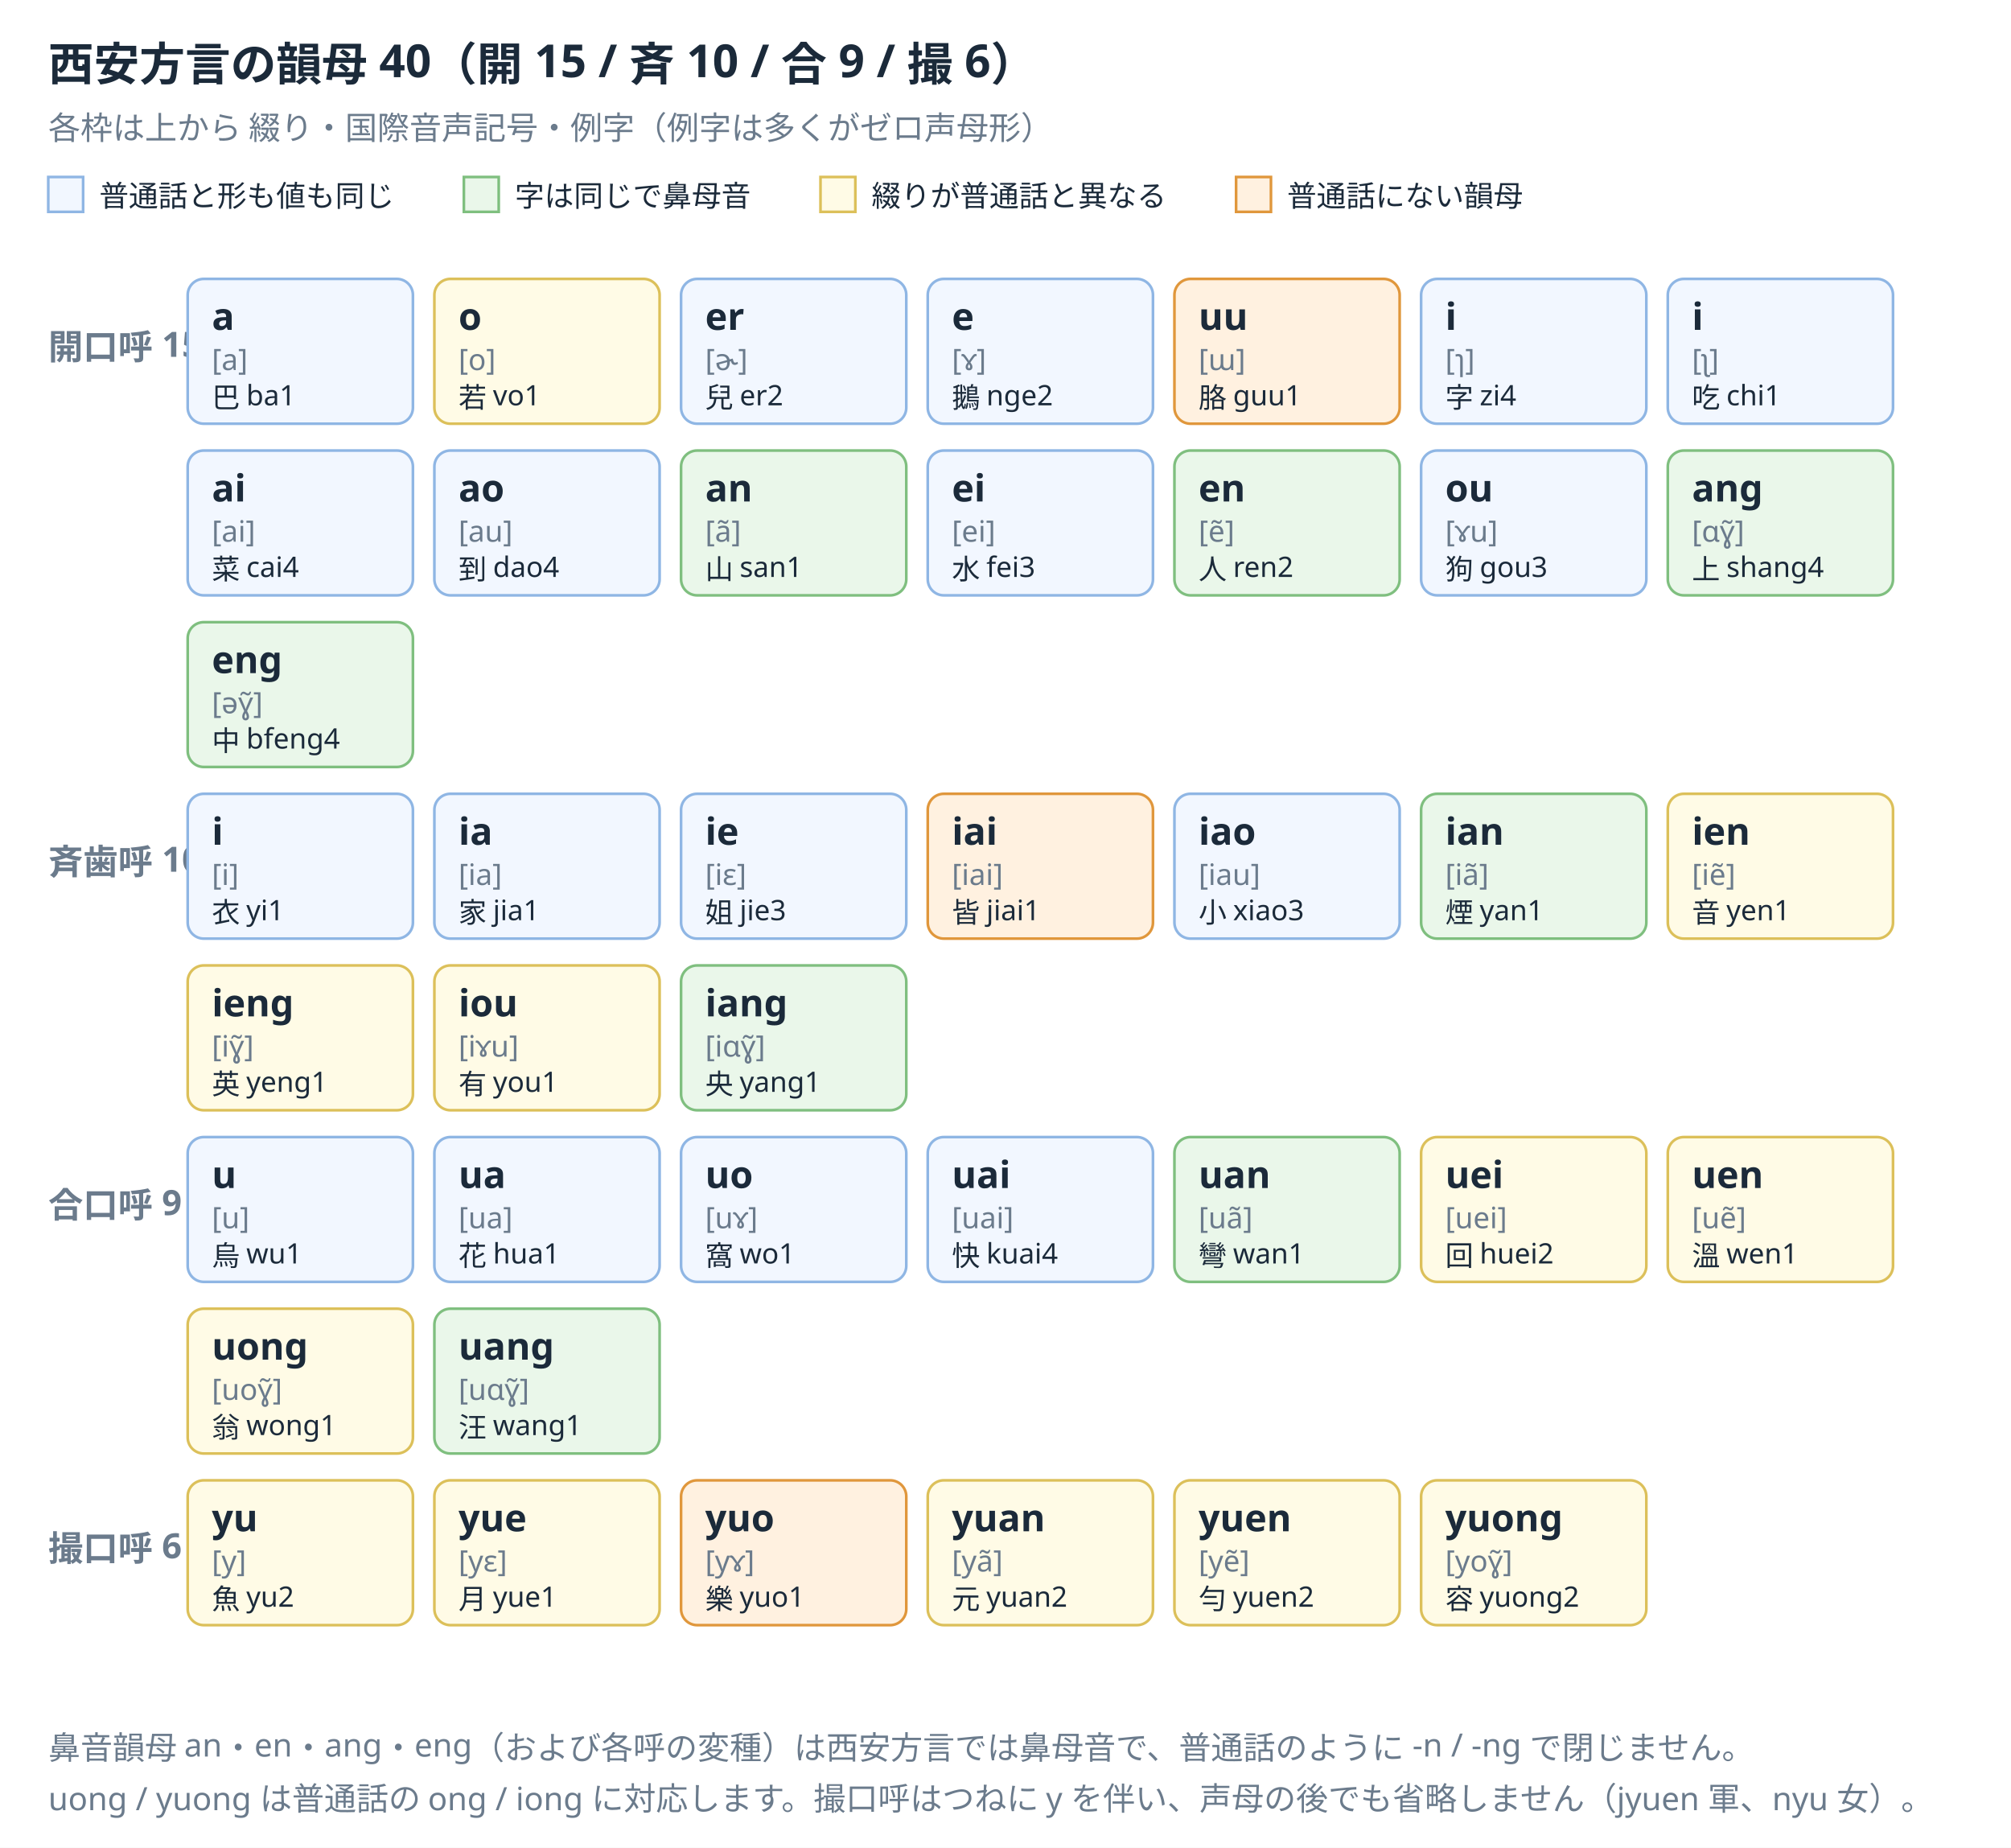
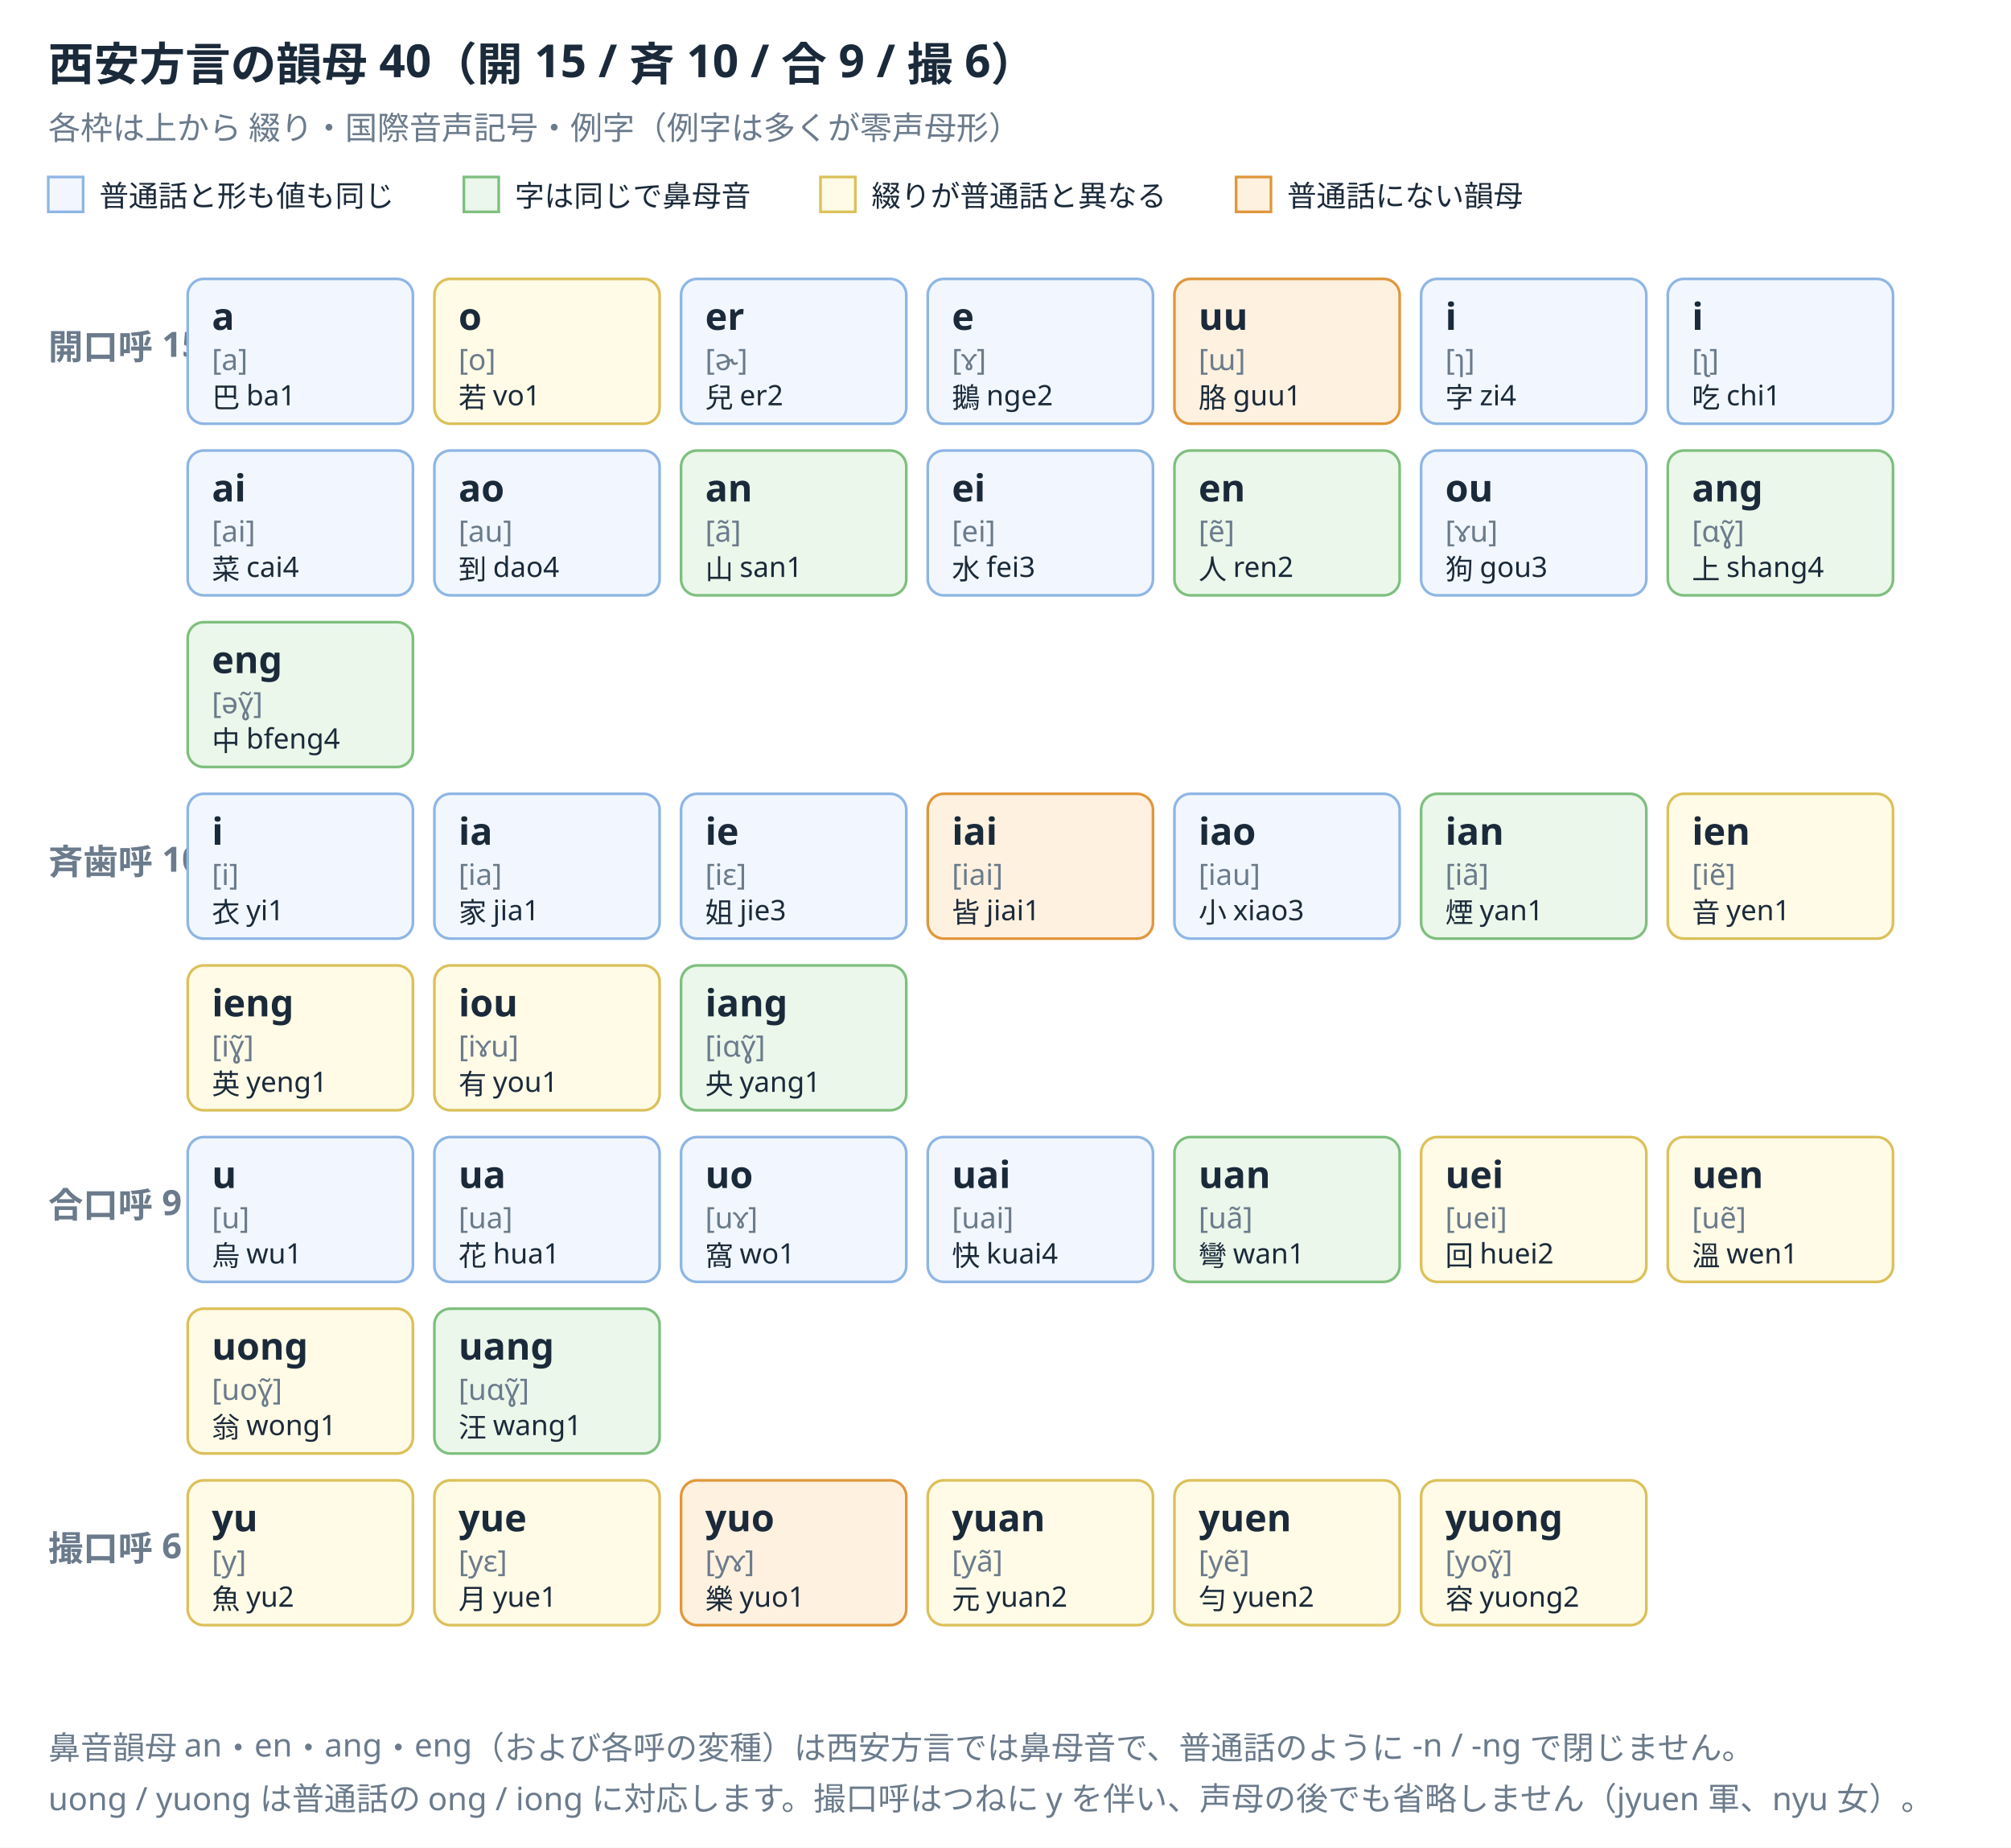
<svg xmlns="http://www.w3.org/2000/svg" width="750" height="689" viewBox="0 0 750 689" font-family="'Noto Sans JP','Hiragino Sans','Yu Gothic','Meiryo','Noto Sans SC',sans-serif">
  <rect width="750" height="689" fill="#ffffff" />
  <text x="18" y="30" font-size="17" fill="#1b2a3a" font-weight="bold" text-anchor="start">西安方言の韻母 40（開 15 / 斉 10 / 合 9 / 撮 6）</text>
-   <text x="18" y="52" font-size="12" fill="#6b7b8c" font-weight="normal" text-anchor="start">各枠は上から 綴り・国際音声記号・例字（例字は多くがゼロ声母形）</text>
+   <text x="18" y="52" font-size="12" fill="#6b7b8c" font-weight="normal" text-anchor="start">各枠は上から 綴り・国際音声記号・例字（例字は多くが零声母形）</text>
  <rect x="18" y="66" width="13" height="13" fill="#f2f7ff" stroke="#8fb6e4" />
  <text x="37" y="77" font-size="11" fill="#1b2a3a" font-weight="normal" text-anchor="start">普通話と形も値も同じ</text>
  <rect x="173" y="66" width="13" height="13" fill="#eaf7ea" stroke="#7fbf7f" />
  <text x="192" y="77" font-size="11" fill="#1b2a3a" font-weight="normal" text-anchor="start">字は同じで鼻母音</text>
  <rect x="306" y="66" width="13" height="13" fill="#fffbe6" stroke="#dcc05a" />
  <text x="325" y="77" font-size="11" fill="#1b2a3a" font-weight="normal" text-anchor="start">綴りが普通話と異なる</text>
  <rect x="461" y="66" width="13" height="13" fill="#fff1e0" stroke="#e0973c" />
  <text x="480" y="77" font-size="11" fill="#1b2a3a" font-weight="normal" text-anchor="start">普通話にない韻母</text>
  <text x="18" y="134" font-size="13" fill="#6b7b8c" font-weight="bold" text-anchor="start">開口呼 15</text>
  <rect x="70" y="104" width="84" height="54" rx="6" fill="#f2f7ff" stroke="#8fb6e4" />
  <text x="79" y="123" font-size="14" fill="#1b2a3a" font-weight="bold" text-anchor="start">a</text>
  <text x="79" y="138" font-size="11" fill="#6b7b8c" font-weight="normal" text-anchor="start">[a]</text>
  <text x="79" y="152" font-size="10.5" fill="#1b2a3a" font-weight="normal" text-anchor="start">巴 ba1</text>
  <rect x="162" y="104" width="84" height="54" rx="6" fill="#fffbe6" stroke="#dcc05a" />
  <text x="171" y="123" font-size="14" fill="#1b2a3a" font-weight="bold" text-anchor="start">o</text>
  <text x="171" y="138" font-size="11" fill="#6b7b8c" font-weight="normal" text-anchor="start">[o]</text>
  <text x="171" y="152" font-size="10.5" fill="#1b2a3a" font-weight="normal" text-anchor="start">若 vo1</text>
  <rect x="254" y="104" width="84" height="54" rx="6" fill="#f2f7ff" stroke="#8fb6e4" />
  <text x="263" y="123" font-size="14" fill="#1b2a3a" font-weight="bold" text-anchor="start">er</text>
  <text x="263" y="138" font-size="11" fill="#6b7b8c" font-weight="normal" text-anchor="start">[ɚ]</text>
  <text x="263" y="152" font-size="10.5" fill="#1b2a3a" font-weight="normal" text-anchor="start">兒 er2</text>
  <rect x="346" y="104" width="84" height="54" rx="6" fill="#f2f7ff" stroke="#8fb6e4" />
  <text x="355" y="123" font-size="14" fill="#1b2a3a" font-weight="bold" text-anchor="start">e</text>
  <text x="355" y="138" font-size="11" fill="#6b7b8c" font-weight="normal" text-anchor="start">[ɤ]</text>
  <text x="355" y="152" font-size="10.5" fill="#1b2a3a" font-weight="normal" text-anchor="start">鵝 nge2</text>
  <rect x="438" y="104" width="84" height="54" rx="6" fill="#fff1e0" stroke="#e0973c" />
  <text x="447" y="123" font-size="14" fill="#1b2a3a" font-weight="bold" text-anchor="start">uu</text>
  <text x="447" y="138" font-size="11" fill="#6b7b8c" font-weight="normal" text-anchor="start">[ɯ]</text>
  <text x="447" y="152" font-size="10.5" fill="#1b2a3a" font-weight="normal" text-anchor="start">胳 guu1</text>
  <rect x="530" y="104" width="84" height="54" rx="6" fill="#f2f7ff" stroke="#8fb6e4" />
  <text x="539" y="123" font-size="14" fill="#1b2a3a" font-weight="bold" text-anchor="start">i</text>
  <text x="539" y="138" font-size="11" fill="#6b7b8c" font-weight="normal" text-anchor="start">[ɿ]</text>
  <text x="539" y="152" font-size="10.5" fill="#1b2a3a" font-weight="normal" text-anchor="start">字 zi4</text>
  <rect x="622" y="104" width="84" height="54" rx="6" fill="#f2f7ff" stroke="#8fb6e4" />
  <text x="631" y="123" font-size="14" fill="#1b2a3a" font-weight="bold" text-anchor="start">i</text>
  <text x="631" y="138" font-size="11" fill="#6b7b8c" font-weight="normal" text-anchor="start">[ʅ]</text>
  <text x="631" y="152" font-size="10.5" fill="#1b2a3a" font-weight="normal" text-anchor="start">吃 chi1</text>
  <rect x="70" y="168" width="84" height="54" rx="6" fill="#f2f7ff" stroke="#8fb6e4" />
  <text x="79" y="187" font-size="14" fill="#1b2a3a" font-weight="bold" text-anchor="start">ai</text>
  <text x="79" y="202" font-size="11" fill="#6b7b8c" font-weight="normal" text-anchor="start">[ai]</text>
  <text x="79" y="216" font-size="10.5" fill="#1b2a3a" font-weight="normal" text-anchor="start">菜 cai4</text>
  <rect x="162" y="168" width="84" height="54" rx="6" fill="#f2f7ff" stroke="#8fb6e4" />
  <text x="171" y="187" font-size="14" fill="#1b2a3a" font-weight="bold" text-anchor="start">ao</text>
  <text x="171" y="202" font-size="11" fill="#6b7b8c" font-weight="normal" text-anchor="start">[au]</text>
  <text x="171" y="216" font-size="10.5" fill="#1b2a3a" font-weight="normal" text-anchor="start">到 dao4</text>
  <rect x="254" y="168" width="84" height="54" rx="6" fill="#eaf7ea" stroke="#7fbf7f" />
  <text x="263" y="187" font-size="14" fill="#1b2a3a" font-weight="bold" text-anchor="start">an</text>
  <text x="263" y="202" font-size="11" fill="#6b7b8c" font-weight="normal" text-anchor="start">[ã]</text>
  <text x="263" y="216" font-size="10.5" fill="#1b2a3a" font-weight="normal" text-anchor="start">山 san1</text>
  <rect x="346" y="168" width="84" height="54" rx="6" fill="#f2f7ff" stroke="#8fb6e4" />
  <text x="355" y="187" font-size="14" fill="#1b2a3a" font-weight="bold" text-anchor="start">ei</text>
  <text x="355" y="202" font-size="11" fill="#6b7b8c" font-weight="normal" text-anchor="start">[ei]</text>
  <text x="355" y="216" font-size="10.5" fill="#1b2a3a" font-weight="normal" text-anchor="start">水 fei3</text>
  <rect x="438" y="168" width="84" height="54" rx="6" fill="#eaf7ea" stroke="#7fbf7f" />
  <text x="447" y="187" font-size="14" fill="#1b2a3a" font-weight="bold" text-anchor="start">en</text>
  <text x="447" y="202" font-size="11" fill="#6b7b8c" font-weight="normal" text-anchor="start">[ẽ]</text>
  <text x="447" y="216" font-size="10.5" fill="#1b2a3a" font-weight="normal" text-anchor="start">人 ren2</text>
  <rect x="530" y="168" width="84" height="54" rx="6" fill="#f2f7ff" stroke="#8fb6e4" />
  <text x="539" y="187" font-size="14" fill="#1b2a3a" font-weight="bold" text-anchor="start">ou</text>
  <text x="539" y="202" font-size="11" fill="#6b7b8c" font-weight="normal" text-anchor="start">[ɤu]</text>
  <text x="539" y="216" font-size="10.5" fill="#1b2a3a" font-weight="normal" text-anchor="start">狗 gou3</text>
  <rect x="622" y="168" width="84" height="54" rx="6" fill="#eaf7ea" stroke="#7fbf7f" />
  <text x="631" y="187" font-size="14" fill="#1b2a3a" font-weight="bold" text-anchor="start">ang</text>
  <text x="631" y="202" font-size="11" fill="#6b7b8c" font-weight="normal" text-anchor="start">[ɑɣ̃]</text>
  <text x="631" y="216" font-size="10.5" fill="#1b2a3a" font-weight="normal" text-anchor="start">上 shang4</text>
  <rect x="70" y="232" width="84" height="54" rx="6" fill="#eaf7ea" stroke="#7fbf7f" />
  <text x="79" y="251" font-size="14" fill="#1b2a3a" font-weight="bold" text-anchor="start">eng</text>
  <text x="79" y="266" font-size="11" fill="#6b7b8c" font-weight="normal" text-anchor="start">[əɣ̃]</text>
  <text x="79" y="280" font-size="10.5" fill="#1b2a3a" font-weight="normal" text-anchor="start">中 bfeng4</text>
  <text x="18" y="326" font-size="13" fill="#6b7b8c" font-weight="bold" text-anchor="start">斉歯呼 10</text>
  <rect x="70" y="296" width="84" height="54" rx="6" fill="#f2f7ff" stroke="#8fb6e4" />
  <text x="79" y="315" font-size="14" fill="#1b2a3a" font-weight="bold" text-anchor="start">i</text>
  <text x="79" y="330" font-size="11" fill="#6b7b8c" font-weight="normal" text-anchor="start">[i]</text>
  <text x="79" y="344" font-size="10.5" fill="#1b2a3a" font-weight="normal" text-anchor="start">衣 yi1</text>
  <rect x="162" y="296" width="84" height="54" rx="6" fill="#f2f7ff" stroke="#8fb6e4" />
  <text x="171" y="315" font-size="14" fill="#1b2a3a" font-weight="bold" text-anchor="start">ia</text>
  <text x="171" y="330" font-size="11" fill="#6b7b8c" font-weight="normal" text-anchor="start">[ia]</text>
  <text x="171" y="344" font-size="10.5" fill="#1b2a3a" font-weight="normal" text-anchor="start">家 jia1</text>
  <rect x="254" y="296" width="84" height="54" rx="6" fill="#f2f7ff" stroke="#8fb6e4" />
  <text x="263" y="315" font-size="14" fill="#1b2a3a" font-weight="bold" text-anchor="start">ie</text>
  <text x="263" y="330" font-size="11" fill="#6b7b8c" font-weight="normal" text-anchor="start">[iɛ]</text>
  <text x="263" y="344" font-size="10.5" fill="#1b2a3a" font-weight="normal" text-anchor="start">姐 jie3</text>
  <rect x="346" y="296" width="84" height="54" rx="6" fill="#fff1e0" stroke="#e0973c" />
  <text x="355" y="315" font-size="14" fill="#1b2a3a" font-weight="bold" text-anchor="start">iai</text>
  <text x="355" y="330" font-size="11" fill="#6b7b8c" font-weight="normal" text-anchor="start">[iai]</text>
  <text x="355" y="344" font-size="10.5" fill="#1b2a3a" font-weight="normal" text-anchor="start">皆 jiai1</text>
  <rect x="438" y="296" width="84" height="54" rx="6" fill="#f2f7ff" stroke="#8fb6e4" />
  <text x="447" y="315" font-size="14" fill="#1b2a3a" font-weight="bold" text-anchor="start">iao</text>
  <text x="447" y="330" font-size="11" fill="#6b7b8c" font-weight="normal" text-anchor="start">[iau]</text>
  <text x="447" y="344" font-size="10.5" fill="#1b2a3a" font-weight="normal" text-anchor="start">小 xiao3</text>
  <rect x="530" y="296" width="84" height="54" rx="6" fill="#eaf7ea" stroke="#7fbf7f" />
  <text x="539" y="315" font-size="14" fill="#1b2a3a" font-weight="bold" text-anchor="start">ian</text>
  <text x="539" y="330" font-size="11" fill="#6b7b8c" font-weight="normal" text-anchor="start">[iã]</text>
  <text x="539" y="344" font-size="10.5" fill="#1b2a3a" font-weight="normal" text-anchor="start">煙 yan1</text>
  <rect x="622" y="296" width="84" height="54" rx="6" fill="#fffbe6" stroke="#dcc05a" />
  <text x="631" y="315" font-size="14" fill="#1b2a3a" font-weight="bold" text-anchor="start">ien</text>
  <text x="631" y="330" font-size="11" fill="#6b7b8c" font-weight="normal" text-anchor="start">[iẽ]</text>
  <text x="631" y="344" font-size="10.5" fill="#1b2a3a" font-weight="normal" text-anchor="start">音 yen1</text>
  <rect x="70" y="360" width="84" height="54" rx="6" fill="#fffbe6" stroke="#dcc05a" />
  <text x="79" y="379" font-size="14" fill="#1b2a3a" font-weight="bold" text-anchor="start">ieng</text>
  <text x="79" y="394" font-size="11" fill="#6b7b8c" font-weight="normal" text-anchor="start">[iɣ̃]</text>
  <text x="79" y="408" font-size="10.5" fill="#1b2a3a" font-weight="normal" text-anchor="start">英 yeng1</text>
  <rect x="162" y="360" width="84" height="54" rx="6" fill="#fffbe6" stroke="#dcc05a" />
  <text x="171" y="379" font-size="14" fill="#1b2a3a" font-weight="bold" text-anchor="start">iou</text>
  <text x="171" y="394" font-size="11" fill="#6b7b8c" font-weight="normal" text-anchor="start">[iɤu]</text>
  <text x="171" y="408" font-size="10.5" fill="#1b2a3a" font-weight="normal" text-anchor="start">有 you1</text>
  <rect x="254" y="360" width="84" height="54" rx="6" fill="#eaf7ea" stroke="#7fbf7f" />
  <text x="263" y="379" font-size="14" fill="#1b2a3a" font-weight="bold" text-anchor="start">iang</text>
  <text x="263" y="394" font-size="11" fill="#6b7b8c" font-weight="normal" text-anchor="start">[iɑɣ̃]</text>
  <text x="263" y="408" font-size="10.5" fill="#1b2a3a" font-weight="normal" text-anchor="start">央 yang1</text>
  <text x="18" y="454" font-size="13" fill="#6b7b8c" font-weight="bold" text-anchor="start">合口呼 9</text>
  <rect x="70" y="424" width="84" height="54" rx="6" fill="#f2f7ff" stroke="#8fb6e4" />
  <text x="79" y="443" font-size="14" fill="#1b2a3a" font-weight="bold" text-anchor="start">u</text>
  <text x="79" y="458" font-size="11" fill="#6b7b8c" font-weight="normal" text-anchor="start">[u]</text>
  <text x="79" y="472" font-size="10.5" fill="#1b2a3a" font-weight="normal" text-anchor="start">烏 wu1</text>
  <rect x="162" y="424" width="84" height="54" rx="6" fill="#f2f7ff" stroke="#8fb6e4" />
  <text x="171" y="443" font-size="14" fill="#1b2a3a" font-weight="bold" text-anchor="start">ua</text>
  <text x="171" y="458" font-size="11" fill="#6b7b8c" font-weight="normal" text-anchor="start">[ua]</text>
  <text x="171" y="472" font-size="10.5" fill="#1b2a3a" font-weight="normal" text-anchor="start">花 hua1</text>
  <rect x="254" y="424" width="84" height="54" rx="6" fill="#f2f7ff" stroke="#8fb6e4" />
  <text x="263" y="443" font-size="14" fill="#1b2a3a" font-weight="bold" text-anchor="start">uo</text>
  <text x="263" y="458" font-size="11" fill="#6b7b8c" font-weight="normal" text-anchor="start">[uɤ]</text>
  <text x="263" y="472" font-size="10.5" fill="#1b2a3a" font-weight="normal" text-anchor="start">窩 wo1</text>
  <rect x="346" y="424" width="84" height="54" rx="6" fill="#f2f7ff" stroke="#8fb6e4" />
  <text x="355" y="443" font-size="14" fill="#1b2a3a" font-weight="bold" text-anchor="start">uai</text>
  <text x="355" y="458" font-size="11" fill="#6b7b8c" font-weight="normal" text-anchor="start">[uai]</text>
  <text x="355" y="472" font-size="10.5" fill="#1b2a3a" font-weight="normal" text-anchor="start">快 kuai4</text>
  <rect x="438" y="424" width="84" height="54" rx="6" fill="#eaf7ea" stroke="#7fbf7f" />
  <text x="447" y="443" font-size="14" fill="#1b2a3a" font-weight="bold" text-anchor="start">uan</text>
  <text x="447" y="458" font-size="11" fill="#6b7b8c" font-weight="normal" text-anchor="start">[uã]</text>
  <text x="447" y="472" font-size="10.5" fill="#1b2a3a" font-weight="normal" text-anchor="start">彎 wan1</text>
  <rect x="530" y="424" width="84" height="54" rx="6" fill="#fffbe6" stroke="#dcc05a" />
  <text x="539" y="443" font-size="14" fill="#1b2a3a" font-weight="bold" text-anchor="start">uei</text>
  <text x="539" y="458" font-size="11" fill="#6b7b8c" font-weight="normal" text-anchor="start">[uei]</text>
  <text x="539" y="472" font-size="10.5" fill="#1b2a3a" font-weight="normal" text-anchor="start">回 huei2</text>
  <rect x="622" y="424" width="84" height="54" rx="6" fill="#fffbe6" stroke="#dcc05a" />
  <text x="631" y="443" font-size="14" fill="#1b2a3a" font-weight="bold" text-anchor="start">uen</text>
  <text x="631" y="458" font-size="11" fill="#6b7b8c" font-weight="normal" text-anchor="start">[uẽ]</text>
  <text x="631" y="472" font-size="10.5" fill="#1b2a3a" font-weight="normal" text-anchor="start">溫 wen1</text>
  <rect x="70" y="488" width="84" height="54" rx="6" fill="#fffbe6" stroke="#dcc05a" />
  <text x="79" y="507" font-size="14" fill="#1b2a3a" font-weight="bold" text-anchor="start">uong</text>
  <text x="79" y="522" font-size="11" fill="#6b7b8c" font-weight="normal" text-anchor="start">[uoɣ̃]</text>
  <text x="79" y="536" font-size="10.5" fill="#1b2a3a" font-weight="normal" text-anchor="start">翁 wong1</text>
  <rect x="162" y="488" width="84" height="54" rx="6" fill="#eaf7ea" stroke="#7fbf7f" />
  <text x="171" y="507" font-size="14" fill="#1b2a3a" font-weight="bold" text-anchor="start">uang</text>
  <text x="171" y="522" font-size="11" fill="#6b7b8c" font-weight="normal" text-anchor="start">[uɑɣ̃]</text>
  <text x="171" y="536" font-size="10.5" fill="#1b2a3a" font-weight="normal" text-anchor="start">汪 wang1</text>
  <text x="18" y="582" font-size="13" fill="#6b7b8c" font-weight="bold" text-anchor="start">撮口呼 6</text>
  <rect x="70" y="552" width="84" height="54" rx="6" fill="#fffbe6" stroke="#dcc05a" />
  <text x="79" y="571" font-size="14" fill="#1b2a3a" font-weight="bold" text-anchor="start">yu</text>
  <text x="79" y="586" font-size="11" fill="#6b7b8c" font-weight="normal" text-anchor="start">[y]</text>
  <text x="79" y="600" font-size="10.5" fill="#1b2a3a" font-weight="normal" text-anchor="start">魚 yu2</text>
  <rect x="162" y="552" width="84" height="54" rx="6" fill="#fffbe6" stroke="#dcc05a" />
  <text x="171" y="571" font-size="14" fill="#1b2a3a" font-weight="bold" text-anchor="start">yue</text>
  <text x="171" y="586" font-size="11" fill="#6b7b8c" font-weight="normal" text-anchor="start">[yɛ]</text>
  <text x="171" y="600" font-size="10.5" fill="#1b2a3a" font-weight="normal" text-anchor="start">月 yue1</text>
  <rect x="254" y="552" width="84" height="54" rx="6" fill="#fff1e0" stroke="#e0973c" />
  <text x="263" y="571" font-size="14" fill="#1b2a3a" font-weight="bold" text-anchor="start">yuo</text>
  <text x="263" y="586" font-size="11" fill="#6b7b8c" font-weight="normal" text-anchor="start">[yɤ]</text>
  <text x="263" y="600" font-size="10.5" fill="#1b2a3a" font-weight="normal" text-anchor="start">樂 yuo1</text>
  <rect x="346" y="552" width="84" height="54" rx="6" fill="#fffbe6" stroke="#dcc05a" />
  <text x="355" y="571" font-size="14" fill="#1b2a3a" font-weight="bold" text-anchor="start">yuan</text>
  <text x="355" y="586" font-size="11" fill="#6b7b8c" font-weight="normal" text-anchor="start">[yã]</text>
  <text x="355" y="600" font-size="10.5" fill="#1b2a3a" font-weight="normal" text-anchor="start">元 yuan2</text>
  <rect x="438" y="552" width="84" height="54" rx="6" fill="#fffbe6" stroke="#dcc05a" />
  <text x="447" y="571" font-size="14" fill="#1b2a3a" font-weight="bold" text-anchor="start">yuen</text>
  <text x="447" y="586" font-size="11" fill="#6b7b8c" font-weight="normal" text-anchor="start">[yẽ]</text>
  <text x="447" y="600" font-size="10.5" fill="#1b2a3a" font-weight="normal" text-anchor="start">勻 yuen2</text>
  <rect x="530" y="552" width="84" height="54" rx="6" fill="#fffbe6" stroke="#dcc05a" />
  <text x="539" y="571" font-size="14" fill="#1b2a3a" font-weight="bold" text-anchor="start">yuong</text>
  <text x="539" y="586" font-size="11" fill="#6b7b8c" font-weight="normal" text-anchor="start">[yoɣ̃]</text>
  <text x="539" y="600" font-size="10.5" fill="#1b2a3a" font-weight="normal" text-anchor="start">容 yuong2</text>
  <text x="18" y="656" font-size="12" fill="#6b7b8c" font-weight="normal" text-anchor="start">鼻音韻母 an・en・ang・eng（および各呼の変種）は西安方言では鼻母音で、普通話のように -n / -ng で閉じません。</text>
  <text x="18" y="675" font-size="12" fill="#6b7b8c" font-weight="normal" text-anchor="start">uong / yuong は普通話の ong / iong に対応します。撮口呼はつねに y を伴い、声母の後でも省略しません（jyuen 軍、nyu 女）。</text>
</svg>
